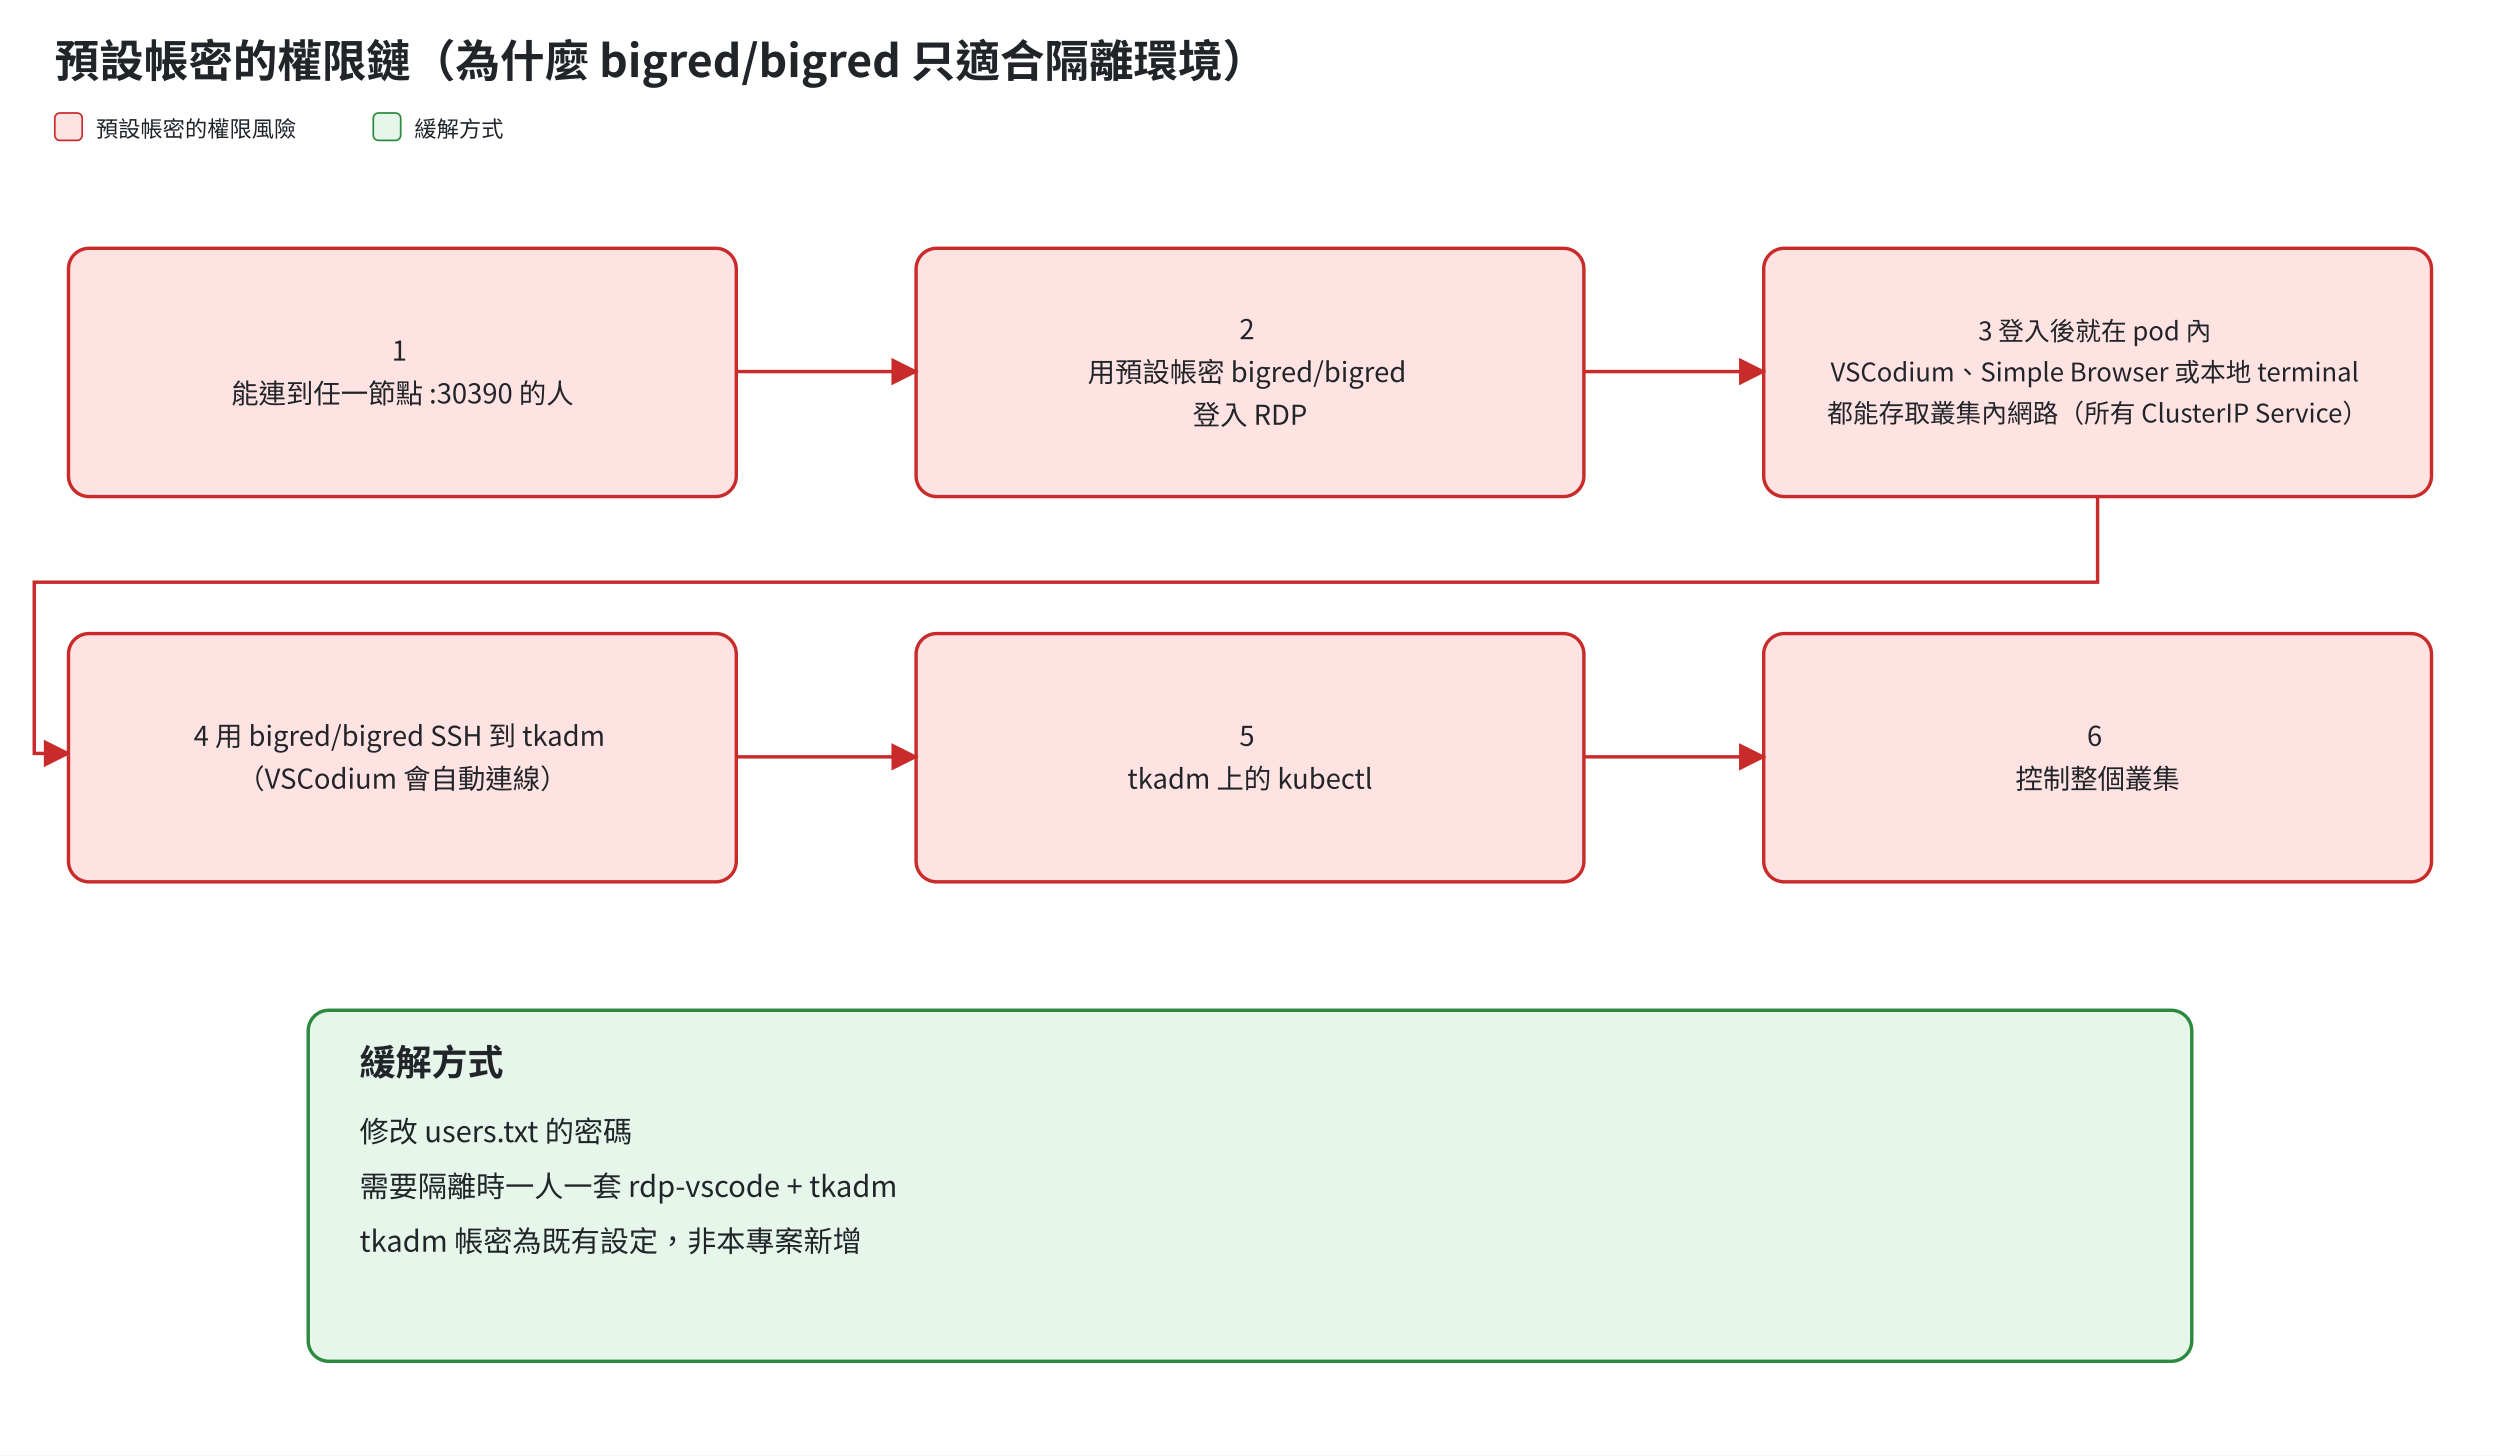
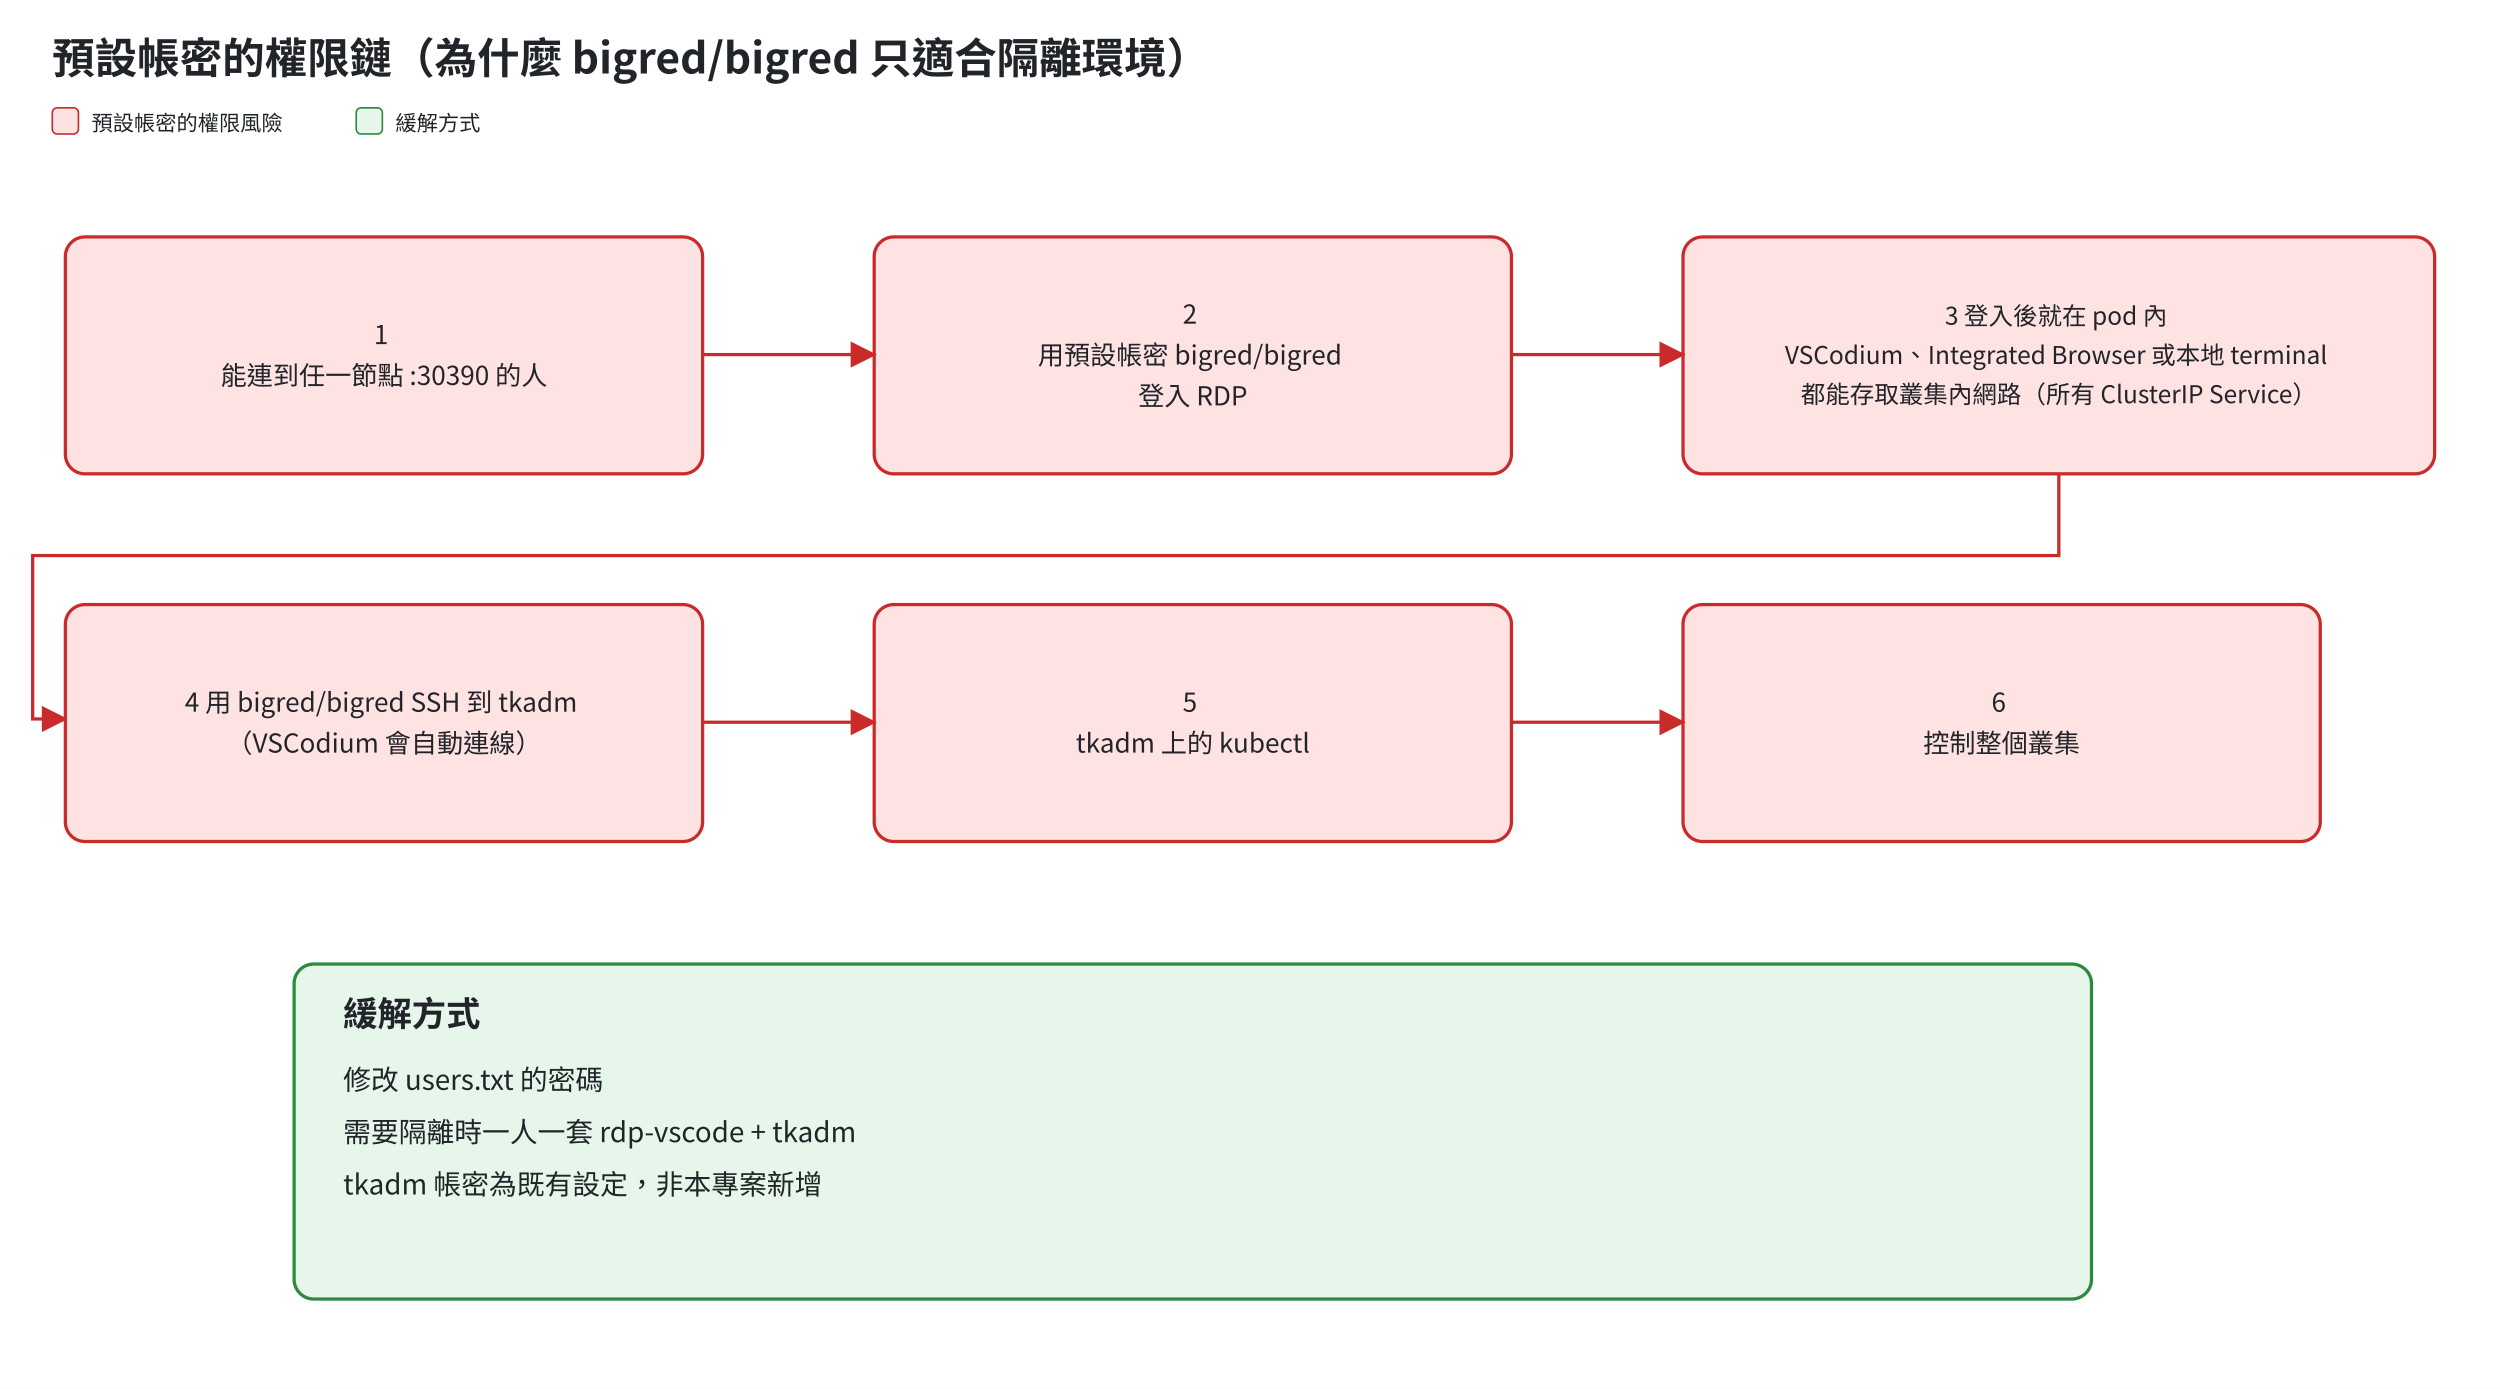
- <svg xmlns="http://www.w3.org/2000/svg" version="1.1" width="1460" height="850" viewBox="0 0 1460 850">
-   <rect width="1460" height="850" fill="#ffffff" />
+ <svg xmlns="http://www.w3.org/2000/svg" version="1.1" width="1530" height="850" viewBox="0 0 1530 850">
+   <rect width="1530" height="850" fill="#ffffff" />
  <defs>
    <marker id="arrow-gray" viewBox="0 0 10 10" refX="9" refY="5" markerWidth="8" markerHeight="8" orient="auto">
      <path d="M 0 0 L 10 5 L 0 10 z" fill="#495057" />
    </marker>
    <marker id="arrow-blue" viewBox="0 0 10 10" refX="9" refY="5" markerWidth="8" markerHeight="8" orient="auto">
      <path d="M 0 0 L 10 5 L 0 10 z" fill="#1c64c8" />
    </marker>
    <marker id="arrow-green" viewBox="0 0 10 10" refX="9" refY="5" markerWidth="8" markerHeight="8" orient="auto">
      <path d="M 0 0 L 10 5 L 0 10 z" fill="#2b8a3e" />
    </marker>
    <marker id="arrow-amber" viewBox="0 0 10 10" refX="9" refY="5" markerWidth="8" markerHeight="8" orient="auto">
      <path d="M 0 0 L 10 5 L 0 10 z" fill="#d9480f" />
    </marker>
    <marker id="arrow-red" viewBox="0 0 10 10" refX="9" refY="5" markerWidth="8" markerHeight="8" orient="auto">
      <path d="M 0 0 L 10 5 L 0 10 z" fill="#c92a2a" />
    </marker>
  </defs>
  <g font-family="&quot;Noto Sans CJK TC&quot;,&quot;Noto Sans TC&quot;,&quot;Microsoft JhengHei&quot;,&quot;PingFang TC&quot;,sans-serif" fill="#212529" font-size="16">
    <text x="32" y="45" font-size="26" text-anchor="start" font-weight="700">
      <tspan x="32" dy="0">預設帳密的權限鏈（為什麼 bigred/bigred 只適合隔離環境）</tspan>
    </text>
    <rect x="32" y="66" width="16" height="16" rx="3" fill="#ffe3e3" stroke="#c92a2a" />
    <text x="56" y="80" font-size="13" text-anchor="start">
      <tspan x="56" dy="0">預設帳密的權限風險</tspan>
    </text>
    <rect x="218" y="66" width="16" height="16" rx="3" fill="#e6f6ea" stroke="#2b8a3e" />
    <text x="242" y="80" font-size="13" text-anchor="start">
      <tspan x="242" dy="0">緩解方式</tspan>
    </text>
    <rect x="40" y="145" width="390" height="145" rx="12" fill="#ffe3e3" stroke="#c92a2a" stroke-width="2" />
    <text x="235.0" y="210.6" font-size="16" text-anchor="middle">
      <tspan x="235.0" dy="0">1</tspan>
      <tspan x="235.0" dy="25">能連到任一節點 :30390 的人</tspan>
    </text>
    <rect x="535" y="145" width="390" height="145" rx="12" fill="#ffe3e3" stroke="#c92a2a" stroke-width="2" />
    <text x="730.0" y="198.1" font-size="16" text-anchor="middle">
      <tspan x="730.0" dy="0">2</tspan>
      <tspan x="730.0" dy="25">用預設帳密 bigred/bigred</tspan>
      <tspan x="730.0" dy="25">登入 RDP</tspan>
    </text>
-     <rect x="1030" y="145" width="390" height="145" rx="12" fill="#ffe3e3" stroke="#c92a2a" stroke-width="2" />
-     <text x="1225.0" y="198.75" font-size="15" text-anchor="middle">
-       <tspan x="1225.0" dy="0">3 登入後就在 pod 內</tspan>
-       <tspan x="1225.0" dy="24">VSCodium、Simple Browser 或本地 terminal</tspan>
-       <tspan x="1225.0" dy="24">都能存取叢集內網路（所有 ClusterIP Service）</tspan>
+     <rect x="1030" y="145" width="460" height="145" rx="12" fill="#ffe3e3" stroke="#c92a2a" stroke-width="2" />
+     <text x="1260.0" y="198.75" font-size="15" text-anchor="middle">
+       <tspan x="1260.0" dy="0">3 登入後就在 pod 內</tspan>
+       <tspan x="1260.0" dy="24">VSCodium、Integrated Browser 或本地 terminal</tspan>
+       <tspan x="1260.0" dy="24">都能存取叢集內網路（所有 ClusterIP Service）</tspan>
    </text>
    <path d="M 430 217 H 535" fill="none" stroke="#c92a2a" stroke-width="2" marker-end="url(#arrow-red)" />
    <path d="M 925 217 H 1030" fill="none" stroke="#c92a2a" stroke-width="2" marker-end="url(#arrow-red)" />
-     <path d="M 1225 290 V 340 H 20 V 440 H 40" fill="none" stroke="#c92a2a" stroke-width="2" marker-end="url(#arrow-red)" />
+     <path d="M 1260 290 V 340 H 20 V 440 H 40" fill="none" stroke="#c92a2a" stroke-width="2" marker-end="url(#arrow-red)" />
    <rect x="40" y="370" width="390" height="145" rx="12" fill="#ffe3e3" stroke="#c92a2a" stroke-width="2" />
    <text x="235.0" y="435.6" font-size="16" text-anchor="middle">
      <tspan x="235.0" dy="0">4 用 bigred/bigred SSH 到 tkadm</tspan>
      <tspan x="235.0" dy="25">（VSCodium 會自動連線）</tspan>
    </text>
    <rect x="535" y="370" width="390" height="145" rx="12" fill="#ffe3e3" stroke="#c92a2a" stroke-width="2" />
    <text x="730.0" y="435.6" font-size="16" text-anchor="middle">
      <tspan x="730.0" dy="0">5</tspan>
      <tspan x="730.0" dy="25">tkadm 上的 kubectl</tspan>
    </text>
    <rect x="1030" y="370" width="390" height="145" rx="12" fill="#ffe3e3" stroke="#c92a2a" stroke-width="2" />
    <text x="1225.0" y="435.6" font-size="16" text-anchor="middle">
      <tspan x="1225.0" dy="0">6</tspan>
      <tspan x="1225.0" dy="25">控制整個叢集</tspan>
    </text>
    <path d="M 430 442 H 535" fill="none" stroke="#c92a2a" stroke-width="2" marker-end="url(#arrow-red)" />
    <path d="M 925 442 H 1030" fill="none" stroke="#c92a2a" stroke-width="2" marker-end="url(#arrow-red)" />
    <rect x="180" y="590" width="1100" height="205" rx="12" fill="#e6f6ea" stroke="#2b8a3e" stroke-width="2" />
    <text x="210" y="628" font-size="21" text-anchor="start" font-weight="700">
      <tspan x="210" dy="0">緩解方式</tspan>
    </text>
    <text x="210" y="667" font-size="17" text-anchor="start">
      <tspan x="210" dy="0">修改 users.txt 的密碼</tspan>
      <tspan x="210" dy="32">需要隔離時一人一套 rdp-vscode + tkadm</tspan>
      <tspan x="210" dy="32">tkadm 帳密為既有設定，非本專案新增</tspan>
    </text>
  </g>
</svg>
